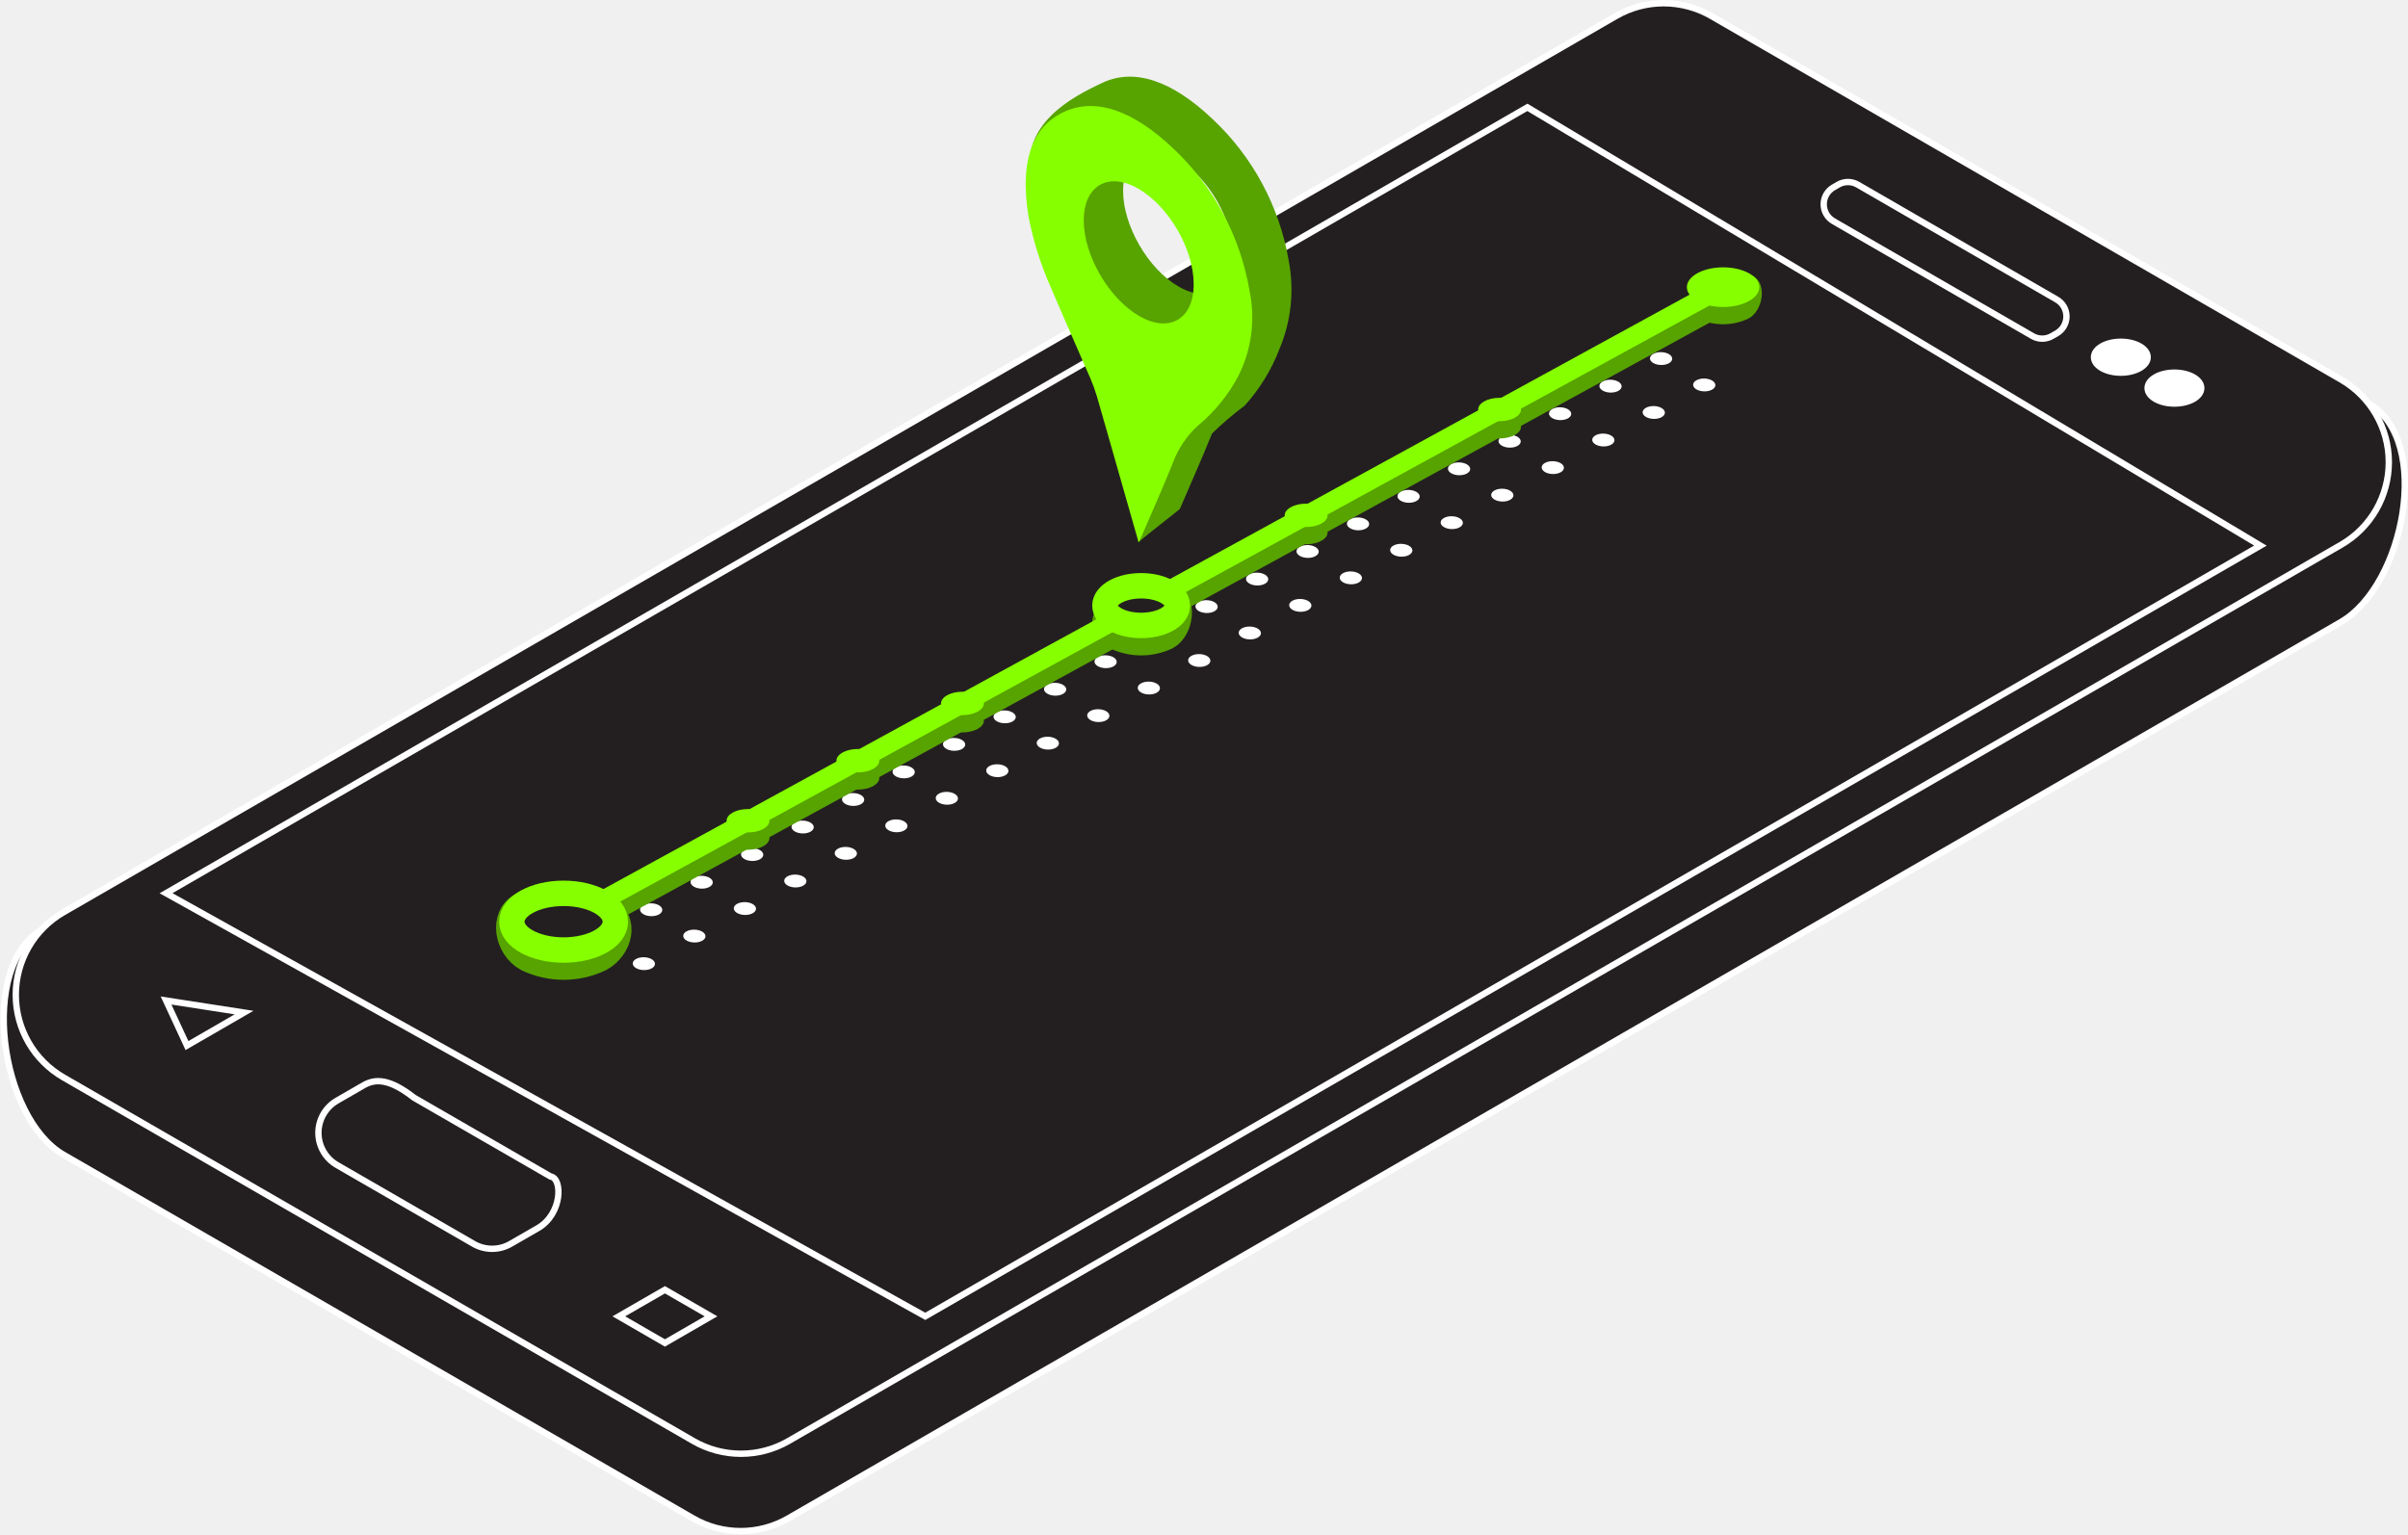
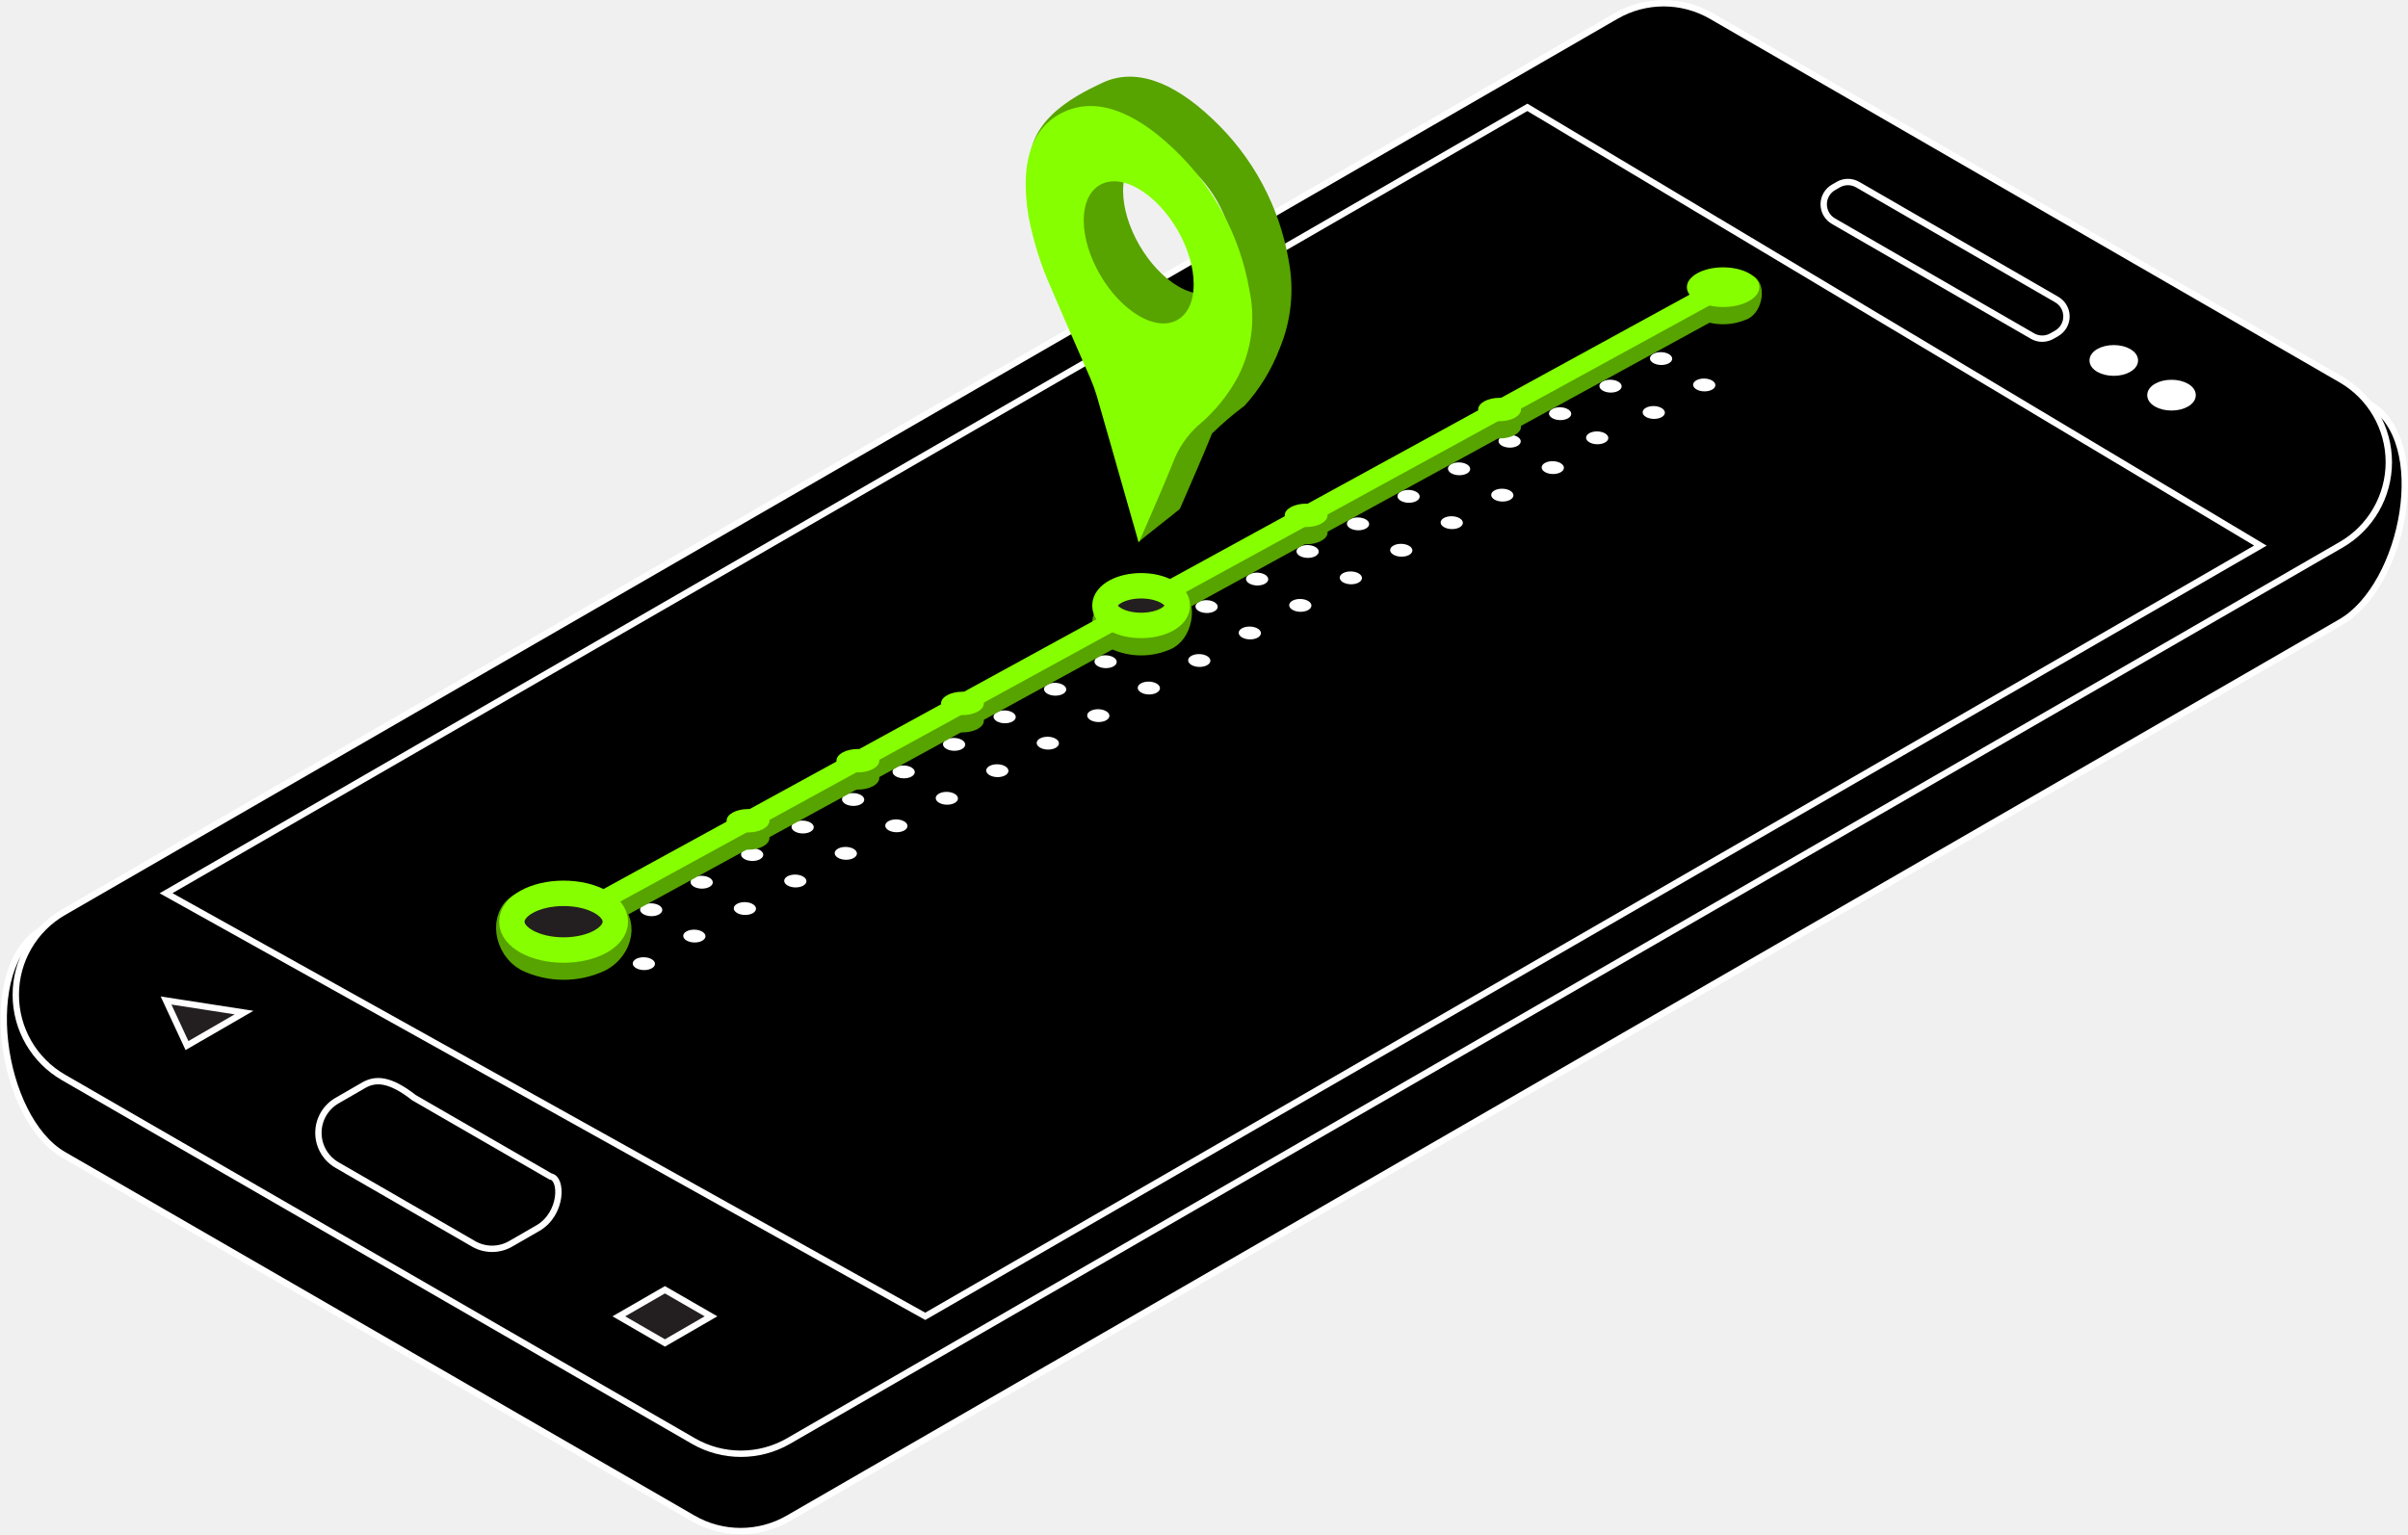
<svg xmlns="http://www.w3.org/2000/svg" viewBox="0 0 378.77 241.39">
  <defs>
-     <style>.cls-1,.cls-10{fill:#231f20;}.cls-1,.cls-2,.cls-3{stroke:#fff;}.cls-1,.cls-10,.cls-2,.cls-3,.cls-7,.cls-8,.cls-9{stroke-miterlimit:10;}.cls-2,.cls-9{fill:none;}.cls-3,.cls-4{fill:#fff;}.cls-5,.cls-7,.cls-8{fill:#57a300;}.cls-6{fill:#86ff00;}.cls-7,.cls-8{stroke:#57a300;}.cls-7,.cls-9{stroke-width:3px;}.cls-10,.cls-8{stroke-width:4px;}.cls-10,.cls-9{stroke:#86ff00;}</style>
+     <style>.cls-1,.cls-2,.cls-3,.cls-4{stroke:#fff;}.cls-1,.cls-10,.cls-11,.cls-2,.cls-3,.cls-4,.cls-8,.cls-9{stroke-miterlimit:10;}.cls-10,.cls-2{fill:none;}.cls-3,.cls-5{fill:#fff;}.cls-11,.cls-4{fill:#231f20;}.cls-6,.cls-8,.cls-9{fill:#57a300;}.cls-7{fill:#86ff00;}.cls-8,.cls-9{stroke:#57a300;}.cls-10,.cls-8{stroke-width:3px;}.cls-11,.cls-9{stroke-width:4px;}.cls-10,.cls-11{stroke:#86ff00;}</style>
  </defs>
  <g id="Layer_2" data-name="Layer 2">
    <g id="Layer_1-2" data-name="Layer 1">
      <g id="phone">
        <path class="cls-1" d="M368.19,97.88,124,238.88a15,15,0,0,1-15,0l-99-57.2c-10-5.77-13.41-29.65-3.4-35.43L254.12,14.68a15,15,0,0,1,15,0L372.62,63.5C382.63,69.27,378.2,92.1,368.19,97.88Z" />
        <path class="cls-1" d="M368.25,85.71l-244.2,141a15,15,0,0,1-15,0L10,169.52a15,15,0,0,1,0-26l244.19-141a15,15,0,0,1,15,0l99.05,57.2A15,15,0,0,1,368.25,85.71Z" />
-         <path class="cls-1" d="M74.48,195.69,53,183.29a5.85,5.85,0,0,1,0-10.12l4.28-2.47c1.81-1,4-1,7.84,2L86.6,185.1c1.9.25,1.9,5.88-2,8.13l-4.27,2.46A5.83,5.83,0,0,1,74.48,195.69Z" />
+         <path class="cls-2" d="M74.48,195.69,53,183.29a5.85,5.85,0,0,1,0-10.12l4.28-2.47c1.81-1,4-1,7.84,2L86.6,185.1c1.9.25,1.9,5.88-2,8.13l-4.27,2.46A5.83,5.83,0,0,1,74.48,195.69Z" />
        <polygon class="cls-2" points="26.12 140.53 240.25 16.89 355.55 85.84 145.54 207.1 26.12 140.53" />
-         <path class="cls-1" d="M319.7,52.87,288.4,34.8a3.07,3.07,0,0,1,0-5.32l.74-.43a3.06,3.06,0,0,1,3.07,0l31.31,18.08a3.07,3.07,0,0,1,0,5.31l-.75.43A3.06,3.06,0,0,1,319.7,52.87Z" />
-         <ellipse class="cls-3" cx="333.6" cy="56.2" rx="4.22" ry="2.43" />
-         <ellipse class="cls-3" cx="342.03" cy="61.06" rx="4.22" ry="2.43" />
-         <polygon class="cls-2" points="26.12 157.41 29.41 164.5 38.39 159.31 26.12 157.41" />
-         <polygon class="cls-2" points="104.59 211.29 97.34 207.1 104.59 202.92 111.84 207.1 104.59 211.29" />
+         <path class="cls-2" d="M319.7,52.87,288.4,34.8a3.07,3.07,0,0,1,0-5.32l.74-.43a3.06,3.06,0,0,1,3.07,0l31.31,18.08a3.07,3.07,0,0,1,0,5.31l-.75.43A3.06,3.06,0,0,1,319.7,52.87Z" />
+         <ellipse class="cls-3" cx="332.49" cy="56.71" rx="3.32" ry="1.92" />
+         <ellipse class="cls-3" cx="341.57" cy="62.17" rx="3.32" ry="1.92" />
+         <polygon class="cls-4" points="26.12 157.41 29.41 164.5 38.39 159.31 26.12 157.41" />
+         <polygon class="cls-4" points="104.59 211.29 97.34 207.1 104.59 202.92 111.84 207.1 104.59 211.29" />
      </g>
-       <ellipse class="cls-4" cx="94.49" cy="147.47" rx="1.01" ry="1.75" transform="translate(-55.21 238.4) rotate(-88.63)" />
-       <ellipse class="cls-4" cx="102.43" cy="143.14" rx="1.01" ry="1.75" transform="translate(-43.12 242.11) rotate(-88.63)" />
-       <ellipse class="cls-4" cx="110.37" cy="138.8" rx="1.01" ry="1.75" transform="translate(-31.03 245.82) rotate(-88.63)" />
-       <ellipse class="cls-4" cx="118.32" cy="134.47" rx="1.01" ry="1.75" transform="translate(-18.95 249.52) rotate(-88.63)" />
-       <ellipse class="cls-4" cx="126.26" cy="130.13" rx="1.01" ry="1.75" transform="translate(-6.86 253.23) rotate(-88.63)" />
-       <ellipse class="cls-4" cx="134.2" cy="125.79" rx="1.01" ry="1.75" transform="translate(5.23 256.94) rotate(-88.63)" />
-       <ellipse class="cls-4" cx="142.15" cy="121.46" rx="1.01" ry="1.75" transform="translate(17.32 260.65) rotate(-88.63)" />
-       <ellipse class="cls-4" cx="150.09" cy="117.12" rx="1.01" ry="1.75" transform="translate(29.4 264.36) rotate(-88.63)" />
-       <ellipse class="cls-4" cx="158.03" cy="112.79" rx="1.01" ry="1.75" transform="translate(41.49 268.07) rotate(-88.63)" />
-       <ellipse class="cls-4" cx="165.98" cy="108.45" rx="1.01" ry="1.75" transform="translate(53.58 271.78) rotate(-88.63)" />
-       <ellipse class="cls-4" cx="173.92" cy="104.11" rx="1.01" ry="1.75" transform="translate(65.67 275.49) rotate(-88.63)" />
-       <ellipse class="cls-4" cx="181.86" cy="99.78" rx="1.01" ry="1.75" transform="translate(77.75 279.2) rotate(-88.63)" />
-       <ellipse class="cls-4" cx="189.81" cy="95.44" rx="1.01" ry="1.75" transform="translate(89.84 282.91) rotate(-88.63)" />
-       <ellipse class="cls-4" cx="197.75" cy="91.11" rx="1.01" ry="1.75" transform="translate(101.93 286.62) rotate(-88.63)" />
-       <ellipse class="cls-4" cx="205.69" cy="86.77" rx="1.01" ry="1.75" transform="translate(114.02 290.32) rotate(-88.63)" />
-       <ellipse class="cls-4" cx="213.64" cy="82.43" rx="1.01" ry="1.75" transform="translate(126.1 294.03) rotate(-88.63)" />
-       <ellipse class="cls-4" cx="221.58" cy="78.1" rx="1.01" ry="1.75" transform="translate(138.19 297.74) rotate(-88.63)" />
-       <ellipse class="cls-4" cx="229.52" cy="73.76" rx="1.01" ry="1.75" transform="translate(150.28 301.45) rotate(-88.63)" />
-       <ellipse class="cls-4" cx="237.47" cy="69.43" rx="1.01" ry="1.75" transform="translate(162.37 305.16) rotate(-88.63)" />
-       <ellipse class="cls-4" cx="245.41" cy="65.09" rx="1.01" ry="1.75" transform="translate(174.46 308.87) rotate(-88.63)" />
-       <ellipse class="cls-4" cx="253.35" cy="60.75" rx="1.01" ry="1.75" transform="translate(186.54 312.58) rotate(-88.63)" />
-       <ellipse class="cls-4" cx="261.3" cy="56.42" rx="1.01" ry="1.75" transform="translate(198.63 316.29) rotate(-88.63)" />
-       <ellipse class="cls-4" cx="101.28" cy="151.62" rx="1.01" ry="1.75" transform="translate(-52.72 249.24) rotate(-88.63)" />
-       <ellipse class="cls-4" cx="109.23" cy="147.28" rx="1.01" ry="1.75" transform="translate(-40.63 252.95) rotate(-88.63)" />
-       <ellipse class="cls-4" cx="117.17" cy="142.95" rx="1.01" ry="1.75" transform="translate(-28.54 256.66) rotate(-88.63)" />
-       <ellipse class="cls-4" cx="125.11" cy="138.61" rx="1.01" ry="1.75" transform="translate(-16.46 260.37) rotate(-88.63)" />
-       <ellipse class="cls-4" cx="133.06" cy="134.27" rx="1.01" ry="1.75" transform="translate(-4.37 264.07) rotate(-88.63)" />
-       <ellipse class="cls-4" cx="141" cy="129.94" rx="1.01" ry="1.75" transform="translate(7.72 267.78) rotate(-88.63)" />
-       <ellipse class="cls-4" cx="148.94" cy="125.6" rx="1.01" ry="1.75" transform="translate(19.81 271.49) rotate(-88.63)" />
-       <ellipse class="cls-4" cx="156.89" cy="121.27" rx="1.01" ry="1.75" transform="translate(31.89 275.2) rotate(-88.63)" />
-       <ellipse class="cls-4" cx="164.83" cy="116.93" rx="1.01" ry="1.75" transform="translate(43.98 278.91) rotate(-88.63)" />
-       <ellipse class="cls-4" cx="172.77" cy="112.59" rx="1.01" ry="1.75" transform="translate(56.07 282.62) rotate(-88.63)" />
-       <ellipse class="cls-4" cx="180.72" cy="108.26" rx="1.01" ry="1.75" transform="translate(68.16 286.33) rotate(-88.63)" />
-       <ellipse class="cls-4" cx="188.66" cy="103.92" rx="1.01" ry="1.75" transform="translate(80.24 290.04) rotate(-88.63)" />
-       <ellipse class="cls-4" cx="196.6" cy="99.59" rx="1.01" ry="1.75" transform="translate(92.33 293.75) rotate(-88.63)" />
-       <ellipse class="cls-4" cx="204.55" cy="95.25" rx="1.01" ry="1.75" transform="translate(104.42 297.46) rotate(-88.63)" />
-       <ellipse class="cls-4" cx="212.49" cy="90.92" rx="1.01" ry="1.75" transform="translate(116.51 301.17) rotate(-88.63)" />
-       <ellipse class="cls-4" cx="220.43" cy="86.58" rx="1.01" ry="1.75" transform="translate(128.59 304.87) rotate(-88.63)" />
-       <ellipse class="cls-4" cx="228.38" cy="82.24" rx="1.01" ry="1.75" transform="translate(140.68 308.58) rotate(-88.63)" />
-       <ellipse class="cls-4" cx="236.32" cy="77.91" rx="1.01" ry="1.75" transform="translate(152.77 312.29) rotate(-88.63)" />
-       <ellipse class="cls-4" cx="244.26" cy="73.57" rx="1.01" ry="1.75" transform="translate(164.86 316) rotate(-88.63)" />
-       <ellipse class="cls-4" cx="252.21" cy="69.24" rx="1.01" ry="1.75" transform="translate(176.95 319.71) rotate(-88.63)" />
-       <ellipse class="cls-4" cx="260.15" cy="64.9" rx="1.01" ry="1.75" transform="translate(189.03 323.42) rotate(-88.63)" />
-       <ellipse class="cls-4" cx="268.09" cy="60.56" rx="1.01" ry="1.75" transform="translate(201.12 327.13) rotate(-88.63)" />
-       <path class="cls-5" d="M179.1,85.33c-.74-2.61,4.75-9.67,4.06-12.1-1.48-5.18-2.95-10.36-4.45-15.54a22.75,22.75,0,0,0-1-2.75c-2-4.74-4.16-9.46-6.16-14.2-1.6-3.79-8.87-9.09-9.47-12.81-1.39-8.48,6.34-12.57,11.34-14.91s10.91-.37,17.3,5.7a39.7,39.7,0,0,1,12,22.34,24.07,24.07,0,0,1-1.43,13.76,28.46,28.46,0,0,1-5.51,9,51.68,51.68,0,0,0-5.13,4.38c-1.61,4-3.36,7.9-5.05,11.84C185.52,80.22,179.25,85,179.1,85.33Zm14.84-45.27c0-5.52-3.91-12.23-8.69-15s-8.6-.45-8.59,5,3.9,12.22,8.69,15S194,45.55,193.94,40.06Z" />
-       <path class="cls-6" d="M179.1,85.33c-.74-2.61-1.43-5-2.13-7.46-1.48-5.18-2.94-10.36-4.44-15.54a25.48,25.48,0,0,0-1-2.76c-2.05-4.73-4.16-9.45-6.17-14.19a51.14,51.14,0,0,1-3.58-11.33c-1.38-8.48.46-14,5.46-16.39s10.91-.37,17.3,5.69a39.82,39.82,0,0,1,12,22.35,20.47,20.47,0,0,1-1.74,13.43,25.82,25.82,0,0,1-6.31,7.79,14.78,14.78,0,0,0-4,5.91c-1.61,4-3.36,7.9-5.05,11.84C179.34,84.85,179.25,85,179.1,85.33Zm8.66-40.63c0-5.53-3.92-12.23-8.69-15s-8.61-.45-8.6,5,3.91,12.22,8.69,15S187.78,50.19,187.76,44.7Z" />
-       <line class="cls-7" x1="87.24" y1="148.5" x2="271.04" y2="47.89" />
-       <path class="cls-8" d="M95.39,143c-3.18-1.74-10.2-2.32-13.38-.58s-2.29,6.69.89,8.43a13.34,13.34,0,0,0,11.51,0C97.59,149.14,98.57,144.77,95.39,143Z" />
-       <path class="cls-8" d="M184.06,93.41c-2.23-1.22-6.36,1.16-8.59,2.38s-2.23,3.2,0,4.42a9.42,9.42,0,0,0,8.07,0C185.76,99,186.29,94.63,184.06,93.41Z" />
-       <path class="cls-5" d="M275.78,43.44c-2.23-1.22-6.55,1-8.78,2.24s-2.23,3.2,0,4.42a9.35,9.35,0,0,0,8.07,0C277.3,48.88,278,44.66,275.78,43.44Z" />
-       <ellipse class="cls-5" cx="151.39" cy="113.39" rx="3.37" ry="1.84" />
-       <ellipse class="cls-5" cx="205.45" cy="83.79" rx="3.37" ry="1.84" />
-       <ellipse class="cls-5" cx="134.94" cy="122.39" rx="3.37" ry="1.84" />
-       <ellipse class="cls-5" cx="117.66" cy="131.85" rx="3.37" ry="1.84" />
-       <ellipse class="cls-5" cx="235.88" cy="67.14" rx="3.37" ry="1.84" />
-       <line class="cls-9" x1="87.24" y1="145.79" x2="271.04" y2="45.18" />
-       <ellipse class="cls-10" cx="88.65" cy="145.01" rx="8.14" ry="4.46" />
-       <ellipse class="cls-10" cx="179.5" cy="95.28" rx="5.7" ry="3.12" />
-       <ellipse class="cls-6" cx="271.04" cy="45.18" rx="5.7" ry="3.12" />
-       <ellipse class="cls-6" cx="151.39" cy="110.67" rx="3.37" ry="1.84" />
-       <ellipse class="cls-6" cx="205.45" cy="81.08" rx="3.37" ry="1.84" />
-       <ellipse class="cls-6" cx="134.94" cy="119.68" rx="3.37" ry="1.84" />
-       <ellipse class="cls-6" cx="117.66" cy="129.13" rx="3.37" ry="1.84" />
-       <ellipse class="cls-6" cx="235.88" cy="64.43" rx="3.37" ry="1.84" />
+       <g id="TIMELINE">
+         <ellipse class="cls-5" cx="94.49" cy="147.47" rx="1.01" ry="1.75" transform="translate(-55.21 238.4) rotate(-88.63)" />
+         <ellipse class="cls-5" cx="102.43" cy="143.14" rx="1.01" ry="1.75" transform="translate(-43.12 242.11) rotate(-88.63)" />
+         <ellipse class="cls-5" cx="110.37" cy="138.8" rx="1.01" ry="1.75" transform="translate(-31.03 245.82) rotate(-88.63)" />
+         <ellipse class="cls-5" cx="118.32" cy="134.47" rx="1.01" ry="1.75" transform="translate(-18.95 249.52) rotate(-88.63)" />
+         <ellipse class="cls-5" cx="126.26" cy="130.13" rx="1.01" ry="1.75" transform="translate(-6.86 253.23) rotate(-88.63)" />
+         <ellipse class="cls-5" cx="134.2" cy="125.79" rx="1.01" ry="1.75" transform="translate(5.23 256.94) rotate(-88.63)" />
+         <ellipse class="cls-5" cx="142.15" cy="121.46" rx="1.01" ry="1.75" transform="translate(17.32 260.65) rotate(-88.63)" />
+         <ellipse class="cls-5" cx="150.09" cy="117.12" rx="1.01" ry="1.75" transform="translate(29.4 264.36) rotate(-88.63)" />
+         <ellipse class="cls-5" cx="158.03" cy="112.79" rx="1.01" ry="1.75" transform="translate(41.49 268.07) rotate(-88.63)" />
+         <ellipse class="cls-5" cx="165.98" cy="108.45" rx="1.01" ry="1.75" transform="translate(53.58 271.78) rotate(-88.63)" />
+         <ellipse class="cls-5" cx="173.92" cy="104.11" rx="1.01" ry="1.75" transform="translate(65.67 275.49) rotate(-88.63)" />
+         <ellipse class="cls-5" cx="181.86" cy="99.78" rx="1.01" ry="1.75" transform="translate(77.75 279.2) rotate(-88.63)" />
+         <ellipse class="cls-5" cx="189.81" cy="95.44" rx="1.01" ry="1.75" transform="translate(89.84 282.91) rotate(-88.63)" />
+         <ellipse class="cls-5" cx="197.75" cy="91.11" rx="1.01" ry="1.75" transform="translate(101.93 286.62) rotate(-88.63)" />
+         <ellipse class="cls-5" cx="205.69" cy="86.77" rx="1.01" ry="1.75" transform="translate(114.02 290.32) rotate(-88.63)" />
+         <ellipse class="cls-5" cx="213.64" cy="82.43" rx="1.01" ry="1.75" transform="translate(126.1 294.03) rotate(-88.63)" />
+         <ellipse class="cls-5" cx="221.58" cy="78.1" rx="1.01" ry="1.75" transform="translate(138.19 297.74) rotate(-88.63)" />
+         <ellipse class="cls-5" cx="229.52" cy="73.76" rx="1.01" ry="1.75" transform="translate(150.28 301.45) rotate(-88.63)" />
+         <ellipse class="cls-5" cx="237.47" cy="69.43" rx="1.01" ry="1.75" transform="translate(162.37 305.16) rotate(-88.63)" />
+         <ellipse class="cls-5" cx="245.41" cy="65.09" rx="1.01" ry="1.75" transform="translate(174.46 308.87) rotate(-88.63)" />
+         <ellipse class="cls-5" cx="253.35" cy="60.75" rx="1.01" ry="1.75" transform="translate(186.54 312.58) rotate(-88.63)" />
+         <ellipse class="cls-5" cx="261.3" cy="56.42" rx="1.01" ry="1.75" transform="translate(198.63 316.29) rotate(-88.63)" />
+         <ellipse class="cls-5" cx="101.28" cy="151.62" rx="1.01" ry="1.75" transform="translate(-52.72 249.24) rotate(-88.63)" />
+         <ellipse class="cls-5" cx="109.23" cy="147.28" rx="1.01" ry="1.75" transform="translate(-40.63 252.95) rotate(-88.63)" />
+         <ellipse class="cls-5" cx="117.17" cy="142.95" rx="1.01" ry="1.75" transform="translate(-28.54 256.66) rotate(-88.63)" />
+         <ellipse class="cls-5" cx="125.11" cy="138.61" rx="1.01" ry="1.75" transform="translate(-16.46 260.37) rotate(-88.63)" />
+         <ellipse class="cls-5" cx="133.06" cy="134.27" rx="1.01" ry="1.75" transform="translate(-4.37 264.07) rotate(-88.63)" />
+         <ellipse class="cls-5" cx="141" cy="129.94" rx="1.01" ry="1.75" transform="translate(7.72 267.78) rotate(-88.63)" />
+         <ellipse class="cls-5" cx="148.94" cy="125.6" rx="1.01" ry="1.75" transform="translate(19.81 271.49) rotate(-88.63)" />
+         <ellipse class="cls-5" cx="156.89" cy="121.27" rx="1.01" ry="1.75" transform="translate(31.89 275.2) rotate(-88.63)" />
+         <ellipse class="cls-5" cx="164.83" cy="116.93" rx="1.01" ry="1.75" transform="translate(43.98 278.91) rotate(-88.63)" />
+         <ellipse class="cls-5" cx="172.77" cy="112.59" rx="1.01" ry="1.75" transform="translate(56.07 282.62) rotate(-88.63)" />
+         <ellipse class="cls-5" cx="180.72" cy="108.26" rx="1.01" ry="1.75" transform="translate(68.16 286.33) rotate(-88.63)" />
+         <ellipse class="cls-5" cx="188.66" cy="103.92" rx="1.01" ry="1.75" transform="translate(80.24 290.04) rotate(-88.63)" />
+         <ellipse class="cls-5" cx="196.6" cy="99.59" rx="1.01" ry="1.75" transform="translate(92.33 293.75) rotate(-88.63)" />
+         <ellipse class="cls-5" cx="204.55" cy="95.25" rx="1.01" ry="1.75" transform="translate(104.42 297.46) rotate(-88.63)" />
+         <ellipse class="cls-5" cx="212.49" cy="90.92" rx="1.01" ry="1.75" transform="translate(116.51 301.17) rotate(-88.63)" />
+         <ellipse class="cls-5" cx="220.43" cy="86.58" rx="1.01" ry="1.75" transform="translate(128.59 304.87) rotate(-88.63)" />
+         <ellipse class="cls-5" cx="228.38" cy="82.24" rx="1.01" ry="1.75" transform="translate(140.68 308.58) rotate(-88.63)" />
+         <ellipse class="cls-5" cx="236.32" cy="77.91" rx="1.01" ry="1.75" transform="translate(152.77 312.29) rotate(-88.63)" />
+         <ellipse class="cls-5" cx="244.26" cy="73.57" rx="1.01" ry="1.75" transform="translate(164.86 316) rotate(-88.63)" />
+         <ellipse class="cls-5" cx="252.21" cy="69.24" rx="1.01" ry="1.75" transform="matrix(0.02, -1, 1, 0.02, 176.95, 319.71)" />
+         <ellipse class="cls-5" cx="260.15" cy="64.9" rx="1.01" ry="1.75" transform="translate(189.03 323.42) rotate(-88.63)" />
+         <ellipse class="cls-5" cx="268.09" cy="60.56" rx="1.01" ry="1.75" transform="translate(201.12 327.13) rotate(-88.63)" />
+         <path class="cls-6" d="M179.1,85.33c-.74-2.61,4.75-9.67,4.06-12.1-1.48-5.18-2.95-10.36-4.45-15.54a22.75,22.75,0,0,0-1-2.75c-2-4.74-4.16-9.46-6.16-14.2-1.6-3.79-8.87-9.09-9.47-12.81-1.39-8.48,6.34-12.57,11.34-14.91s10.91-.37,17.3,5.7a39.7,39.7,0,0,1,12,22.34,24.07,24.07,0,0,1-1.43,13.76,28.46,28.46,0,0,1-5.51,9,51.68,51.68,0,0,0-5.13,4.38c-1.61,4-3.36,7.9-5.05,11.84C185.52,80.22,179.25,85,179.1,85.33Zm14.84-45.27c0-5.52-3.91-12.23-8.69-15s-8.6-.45-8.59,5,3.9,12.22,8.69,15S194,45.55,193.94,40.06Z" />
+         <path class="cls-7" d="M179.1,85.33c-.74-2.61-1.43-5-2.13-7.46-1.48-5.18-2.94-10.36-4.44-15.54a25.48,25.48,0,0,0-1-2.76c-2.05-4.73-4.16-9.45-6.17-14.19a51.14,51.14,0,0,1-3.58-11.33c-1.38-8.48.46-14,5.46-16.39s10.91-.37,17.3,5.69a39.82,39.82,0,0,1,12,22.35,20.47,20.47,0,0,1-1.74,13.43,25.82,25.82,0,0,1-6.31,7.79,14.78,14.78,0,0,0-4,5.91c-1.61,4-3.36,7.9-5.05,11.84C179.34,84.85,179.25,85,179.1,85.33Zm8.66-40.63c0-5.53-3.92-12.23-8.69-15s-8.61-.45-8.6,5,3.91,12.22,8.69,15S187.78,50.19,187.76,44.7Z" />
+         <line class="cls-8" x1="87.24" y1="148.5" x2="271.04" y2="47.89" />
+         <path class="cls-9" d="M95.39,143c-3.18-1.74-10.2-2.32-13.38-.58s-2.29,6.69.89,8.43a13.34,13.34,0,0,0,11.51,0C97.59,149.14,98.57,144.77,95.39,143Z" />
+         <path class="cls-9" d="M184.06,93.41c-2.23-1.22-6.36,1.16-8.59,2.38s-2.23,3.2,0,4.42a9.42,9.42,0,0,0,8.07,0C185.76,99,186.29,94.63,184.06,93.41Z" />
+         <path class="cls-6" d="M275.78,43.44c-2.23-1.22-6.55,1-8.78,2.24s-2.23,3.2,0,4.42a9.35,9.35,0,0,0,8.07,0C277.3,48.88,278,44.66,275.78,43.44Z" />
+         <ellipse class="cls-6" cx="151.39" cy="113.39" rx="3.37" ry="1.84" />
+         <ellipse class="cls-6" cx="205.45" cy="83.79" rx="3.37" ry="1.84" />
+         <ellipse class="cls-6" cx="134.94" cy="122.39" rx="3.37" ry="1.84" />
+         <ellipse class="cls-6" cx="117.66" cy="131.85" rx="3.37" ry="1.84" />
+         <ellipse class="cls-6" cx="235.88" cy="67.14" rx="3.37" ry="1.84" />
+         <line class="cls-10" x1="87.24" y1="145.79" x2="271.04" y2="45.18" />
+         <ellipse class="cls-11" cx="88.65" cy="145.01" rx="8.14" ry="4.46" />
+         <ellipse class="cls-11" cx="179.5" cy="95.28" rx="5.7" ry="3.12" />
+         <ellipse class="cls-7" cx="271.04" cy="45.18" rx="5.7" ry="3.12" />
+         <ellipse class="cls-7" cx="151.39" cy="110.67" rx="3.37" ry="1.84" />
+         <ellipse class="cls-7" cx="205.45" cy="81.08" rx="3.37" ry="1.84" />
+         <ellipse class="cls-7" cx="134.94" cy="119.68" rx="3.37" ry="1.84" />
+         <ellipse class="cls-7" cx="117.66" cy="129.13" rx="3.37" ry="1.84" />
+         <ellipse class="cls-7" cx="235.88" cy="64.43" rx="3.37" ry="1.84" />
+       </g>
    </g>
  </g>
</svg>
